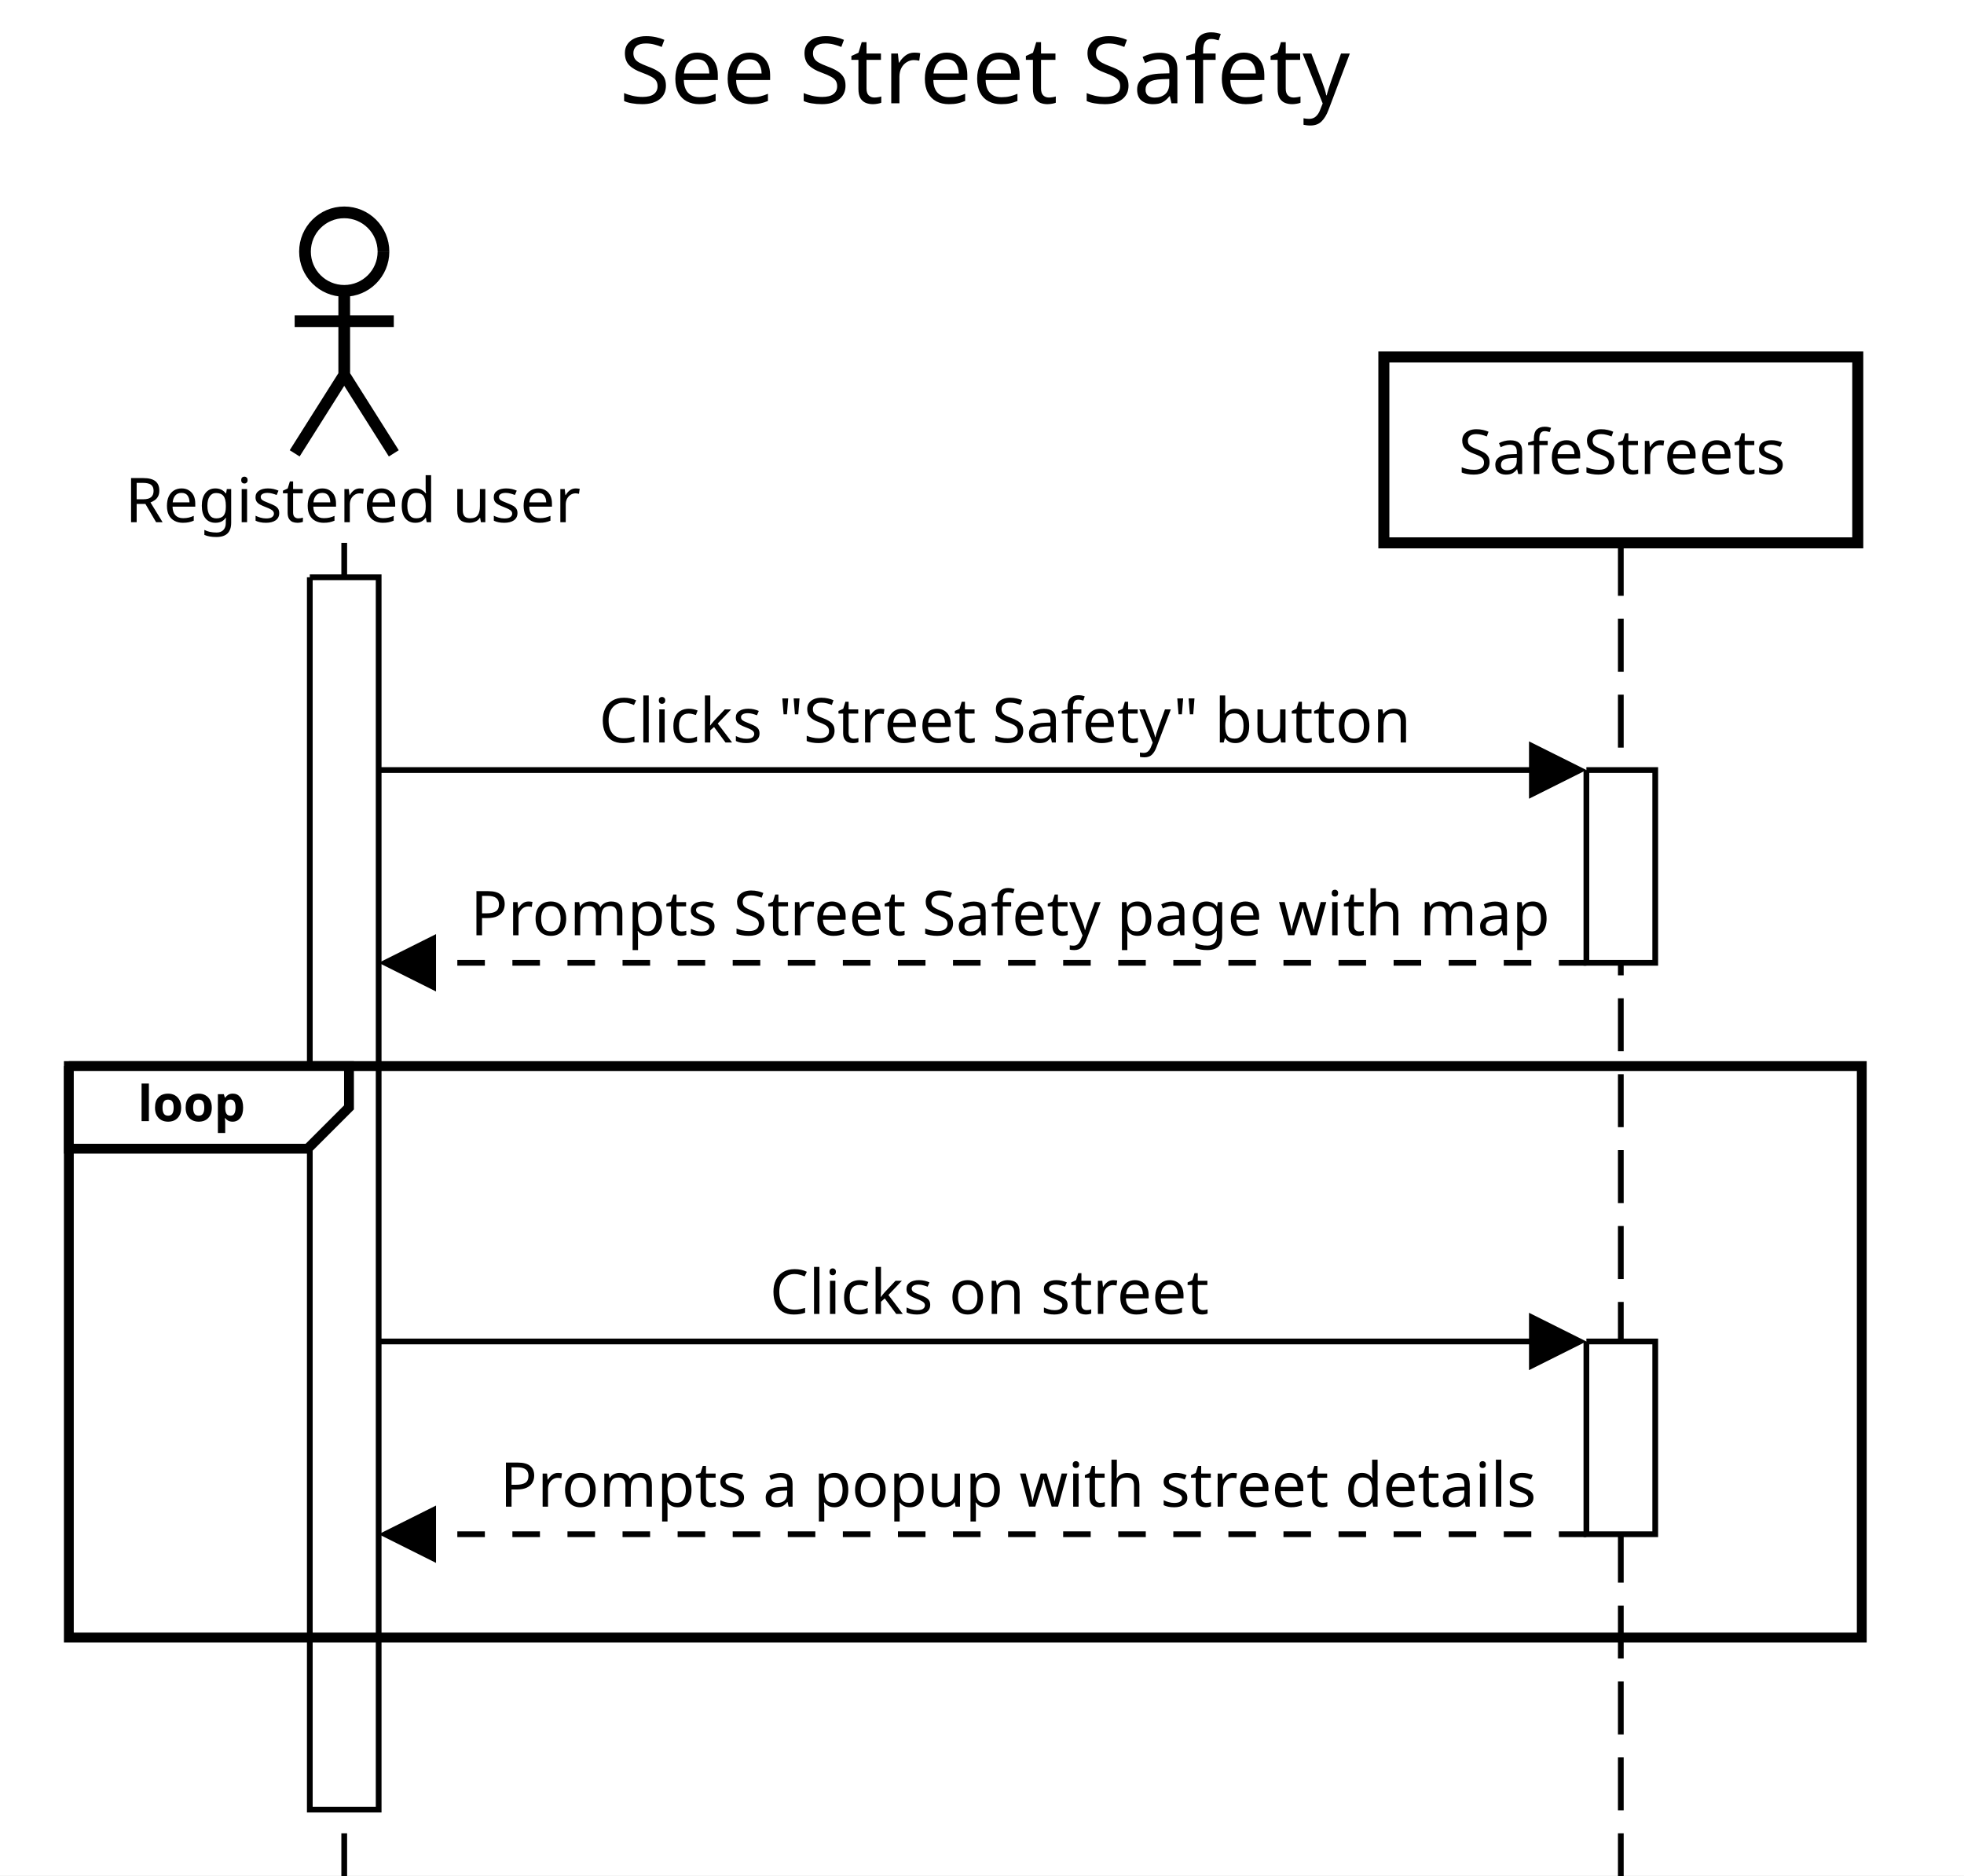
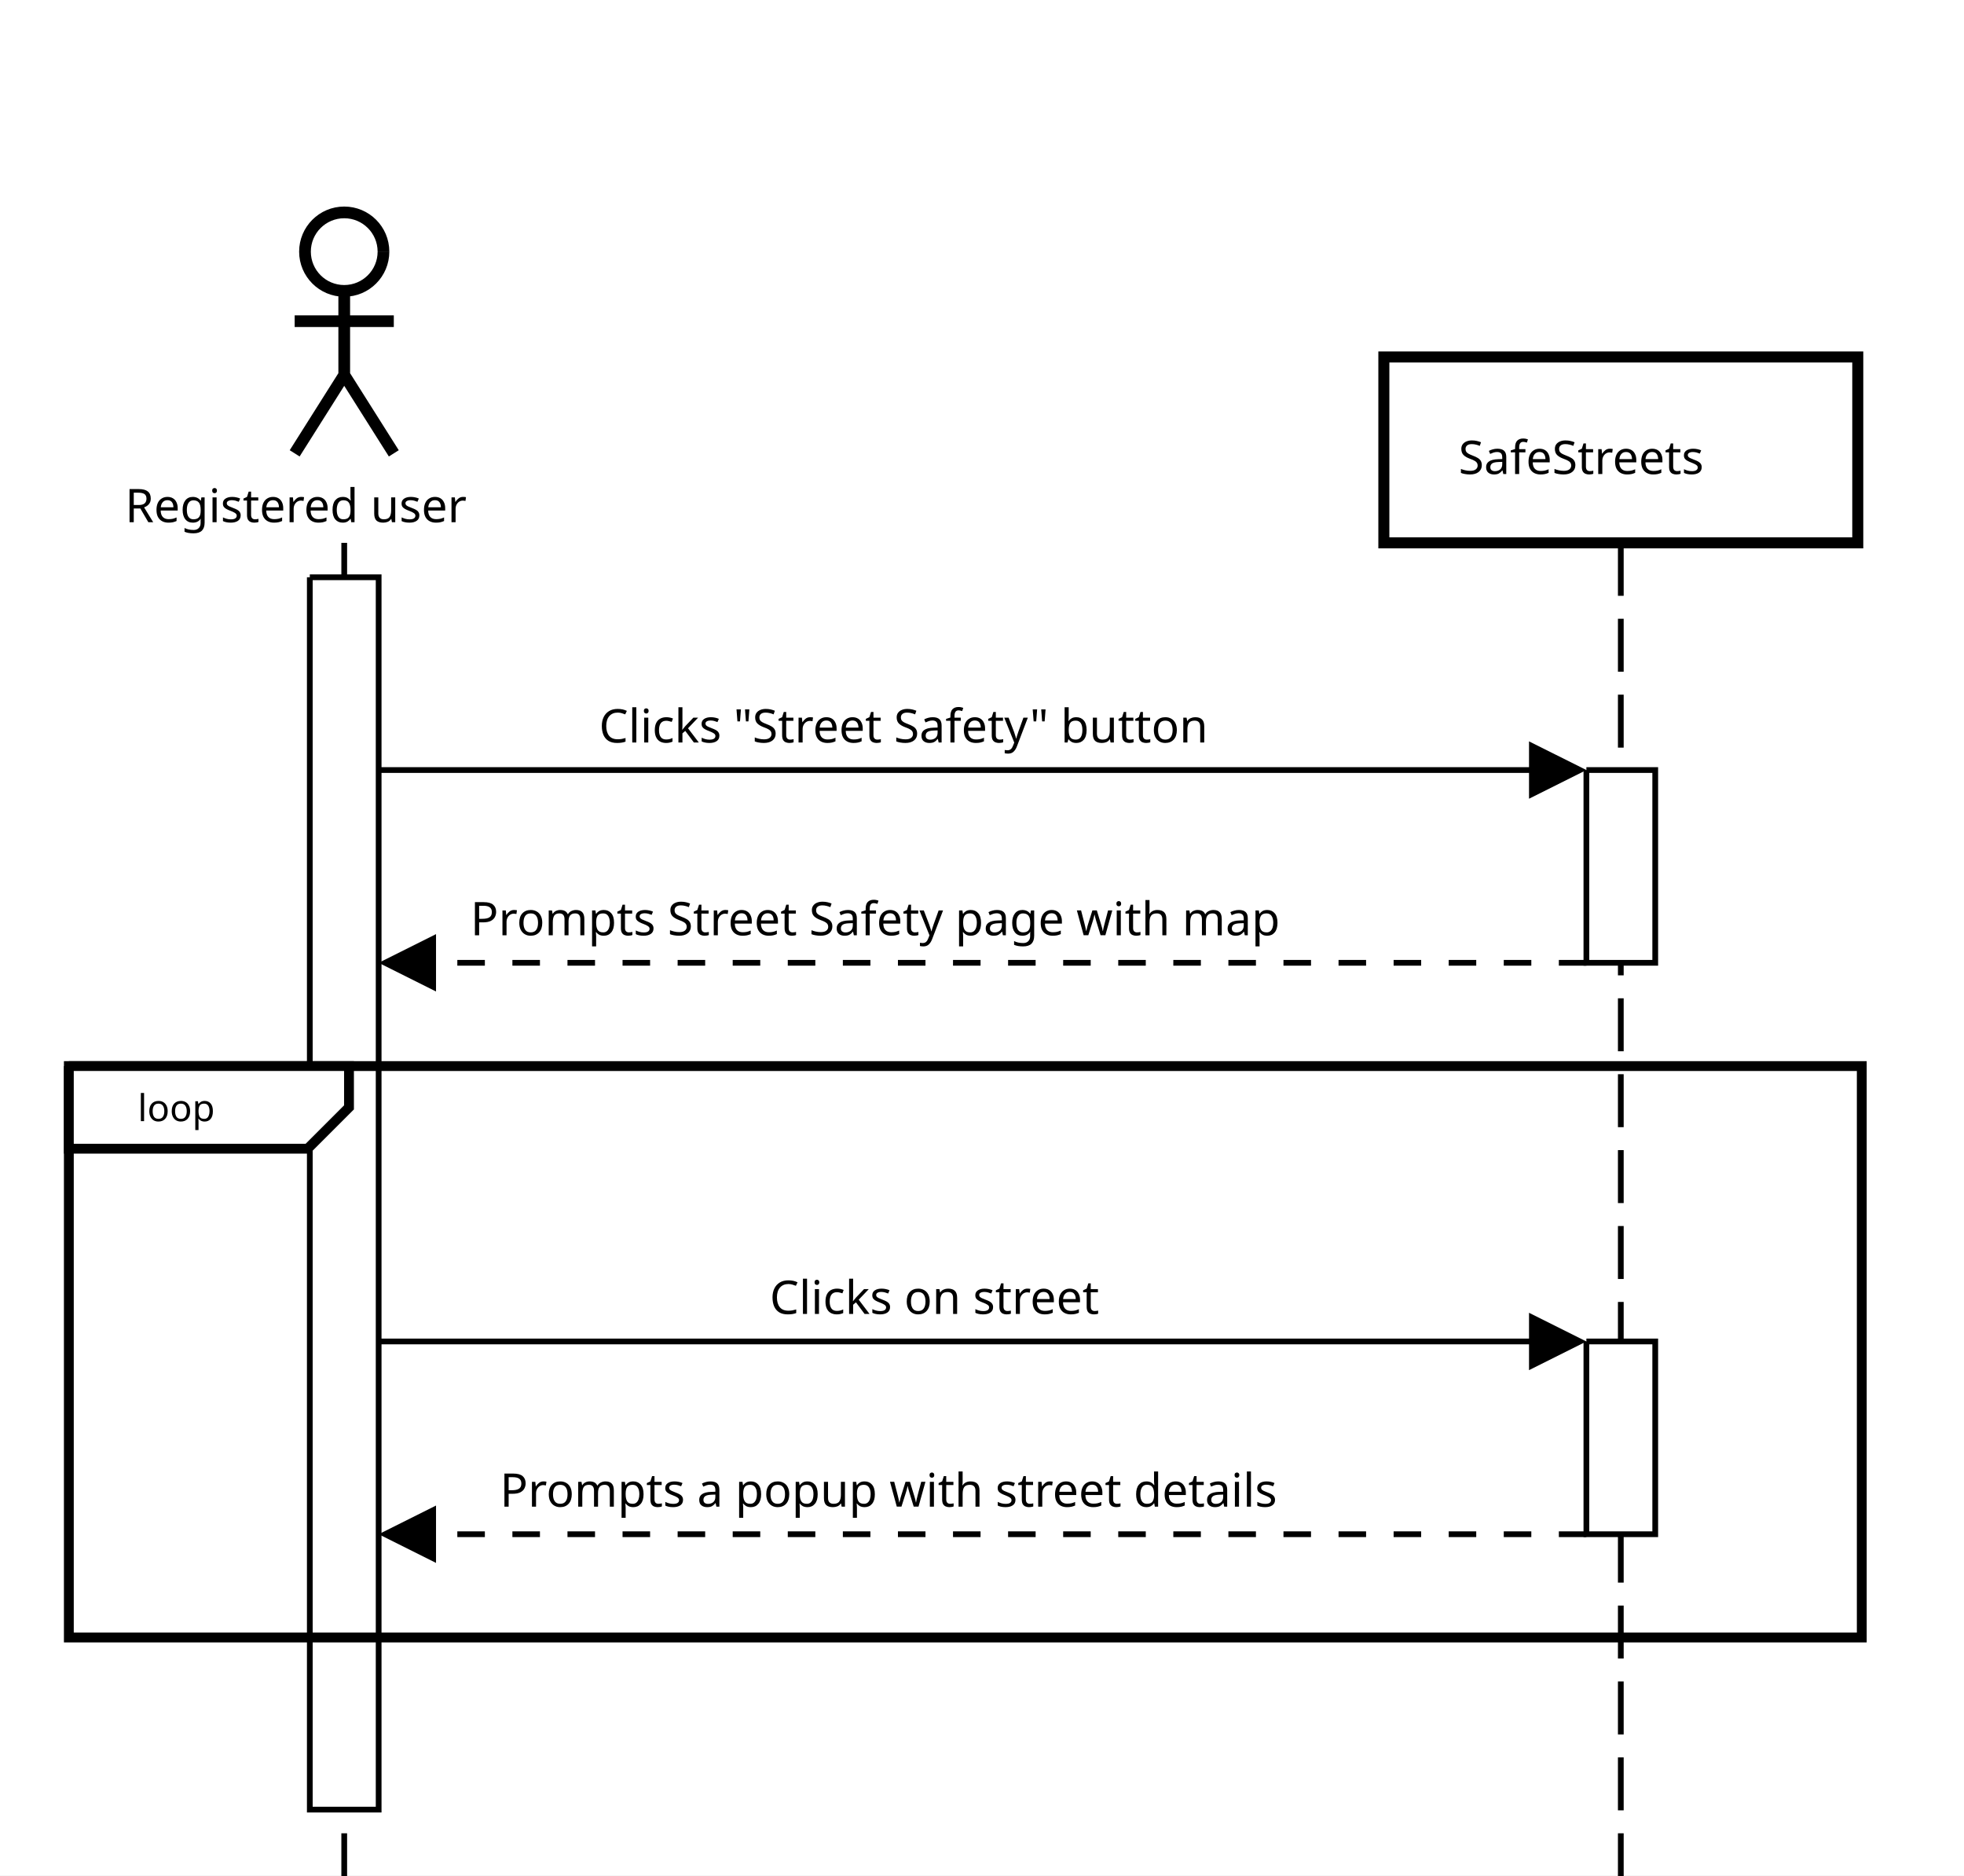
- <svg xmlns="http://www.w3.org/2000/svg" version="1.1" width="466" height="445">
-   <defs />
+ <svg xmlns="http://www.w3.org/2000/svg" version="1.1" id="Layer_1" x="0px" y="0px" width="466px" height="445px" viewBox="0 0 466 445" enable-background="new 0 0 466 445" xml:space="preserve">
  <g>
-     <g />
-     <g />
-     <g />
-     <g />
+     <rect fill="#FFFFFF" width="466" height="445" />
+   </g>
+   <g>
+     <path fill="none" stroke="#000000" stroke-width="1.361" stroke-miterlimit="10" stroke-dasharray="12.566,5.445" d="   M81.676,128.803v316.903" />
+     <path fill="none" stroke="#000000" stroke-width="1.361" stroke-miterlimit="10" stroke-dasharray="12.566,5.445" d="   M384.571,128.803v316.903" />
+   </g>
+   <g>
    <g>
-       <rect fill="white" stroke="none" x="0" y="0" width="466" height="445" />
+       <path fill="#FFFFFF" stroke="#000000" stroke-width="2.777" stroke-miterlimit="10" d="M90.987,59.705    c0.001,5.143-4.166,9.313-9.308,9.314c-5.143,0.002-9.313-4.166-9.314-9.308c-0.001-5.142,4.166-9.312,9.308-9.314    c5.139-0.001,9.308,4.16,9.314,9.299 M81.676,69.016v19.929 M69.915,76.204h23.523 M81.676,88.945l-11.761,18.622 M81.676,88.945    l11.762,18.622" />
    </g>
    <g>
-       <text fill="black" stroke="none" font-family="sans-serif" font-size="16.5pt" font-style="normal" font-weight="normal" text-decoration="normal" x="146.957" y="24.503" text-anchor="start" dominant-baseline="alphabetic">See Street Safety</text>
+       <text transform="matrix(1 0 0 1 29.6758 123.9023)" font-family="'ArialMT'" font-size="11">Registered user</text>
    </g>
-     <g />
+     <path d="M0,0" />
    <g>
-       <path fill="none" stroke="black" paint-order="fill stroke markers" d=" M 81.676 128.803 L 81.676 445.706" stroke-miterlimit="10" stroke-width="1.361" stroke-dasharray="12.566,5.445" />
-       <path fill="none" stroke="black" paint-order="fill stroke markers" d=" M 384.572 128.803 L 384.572 445.706" stroke-miterlimit="10" stroke-width="1.361" stroke-dasharray="12.566,5.445" />
+       <path fill="#FFFFFF" stroke="#000000" stroke-width="2.614" stroke-miterlimit="10" d="M328.348,84.698h112.448v44.105H328.348    V84.698z" />
+     </g>
+     <g>
+       <text transform="matrix(1 0 0 1 346.0723 112.4678)" font-family="'ArialMT'" font-size="11">SafeStreets</text>
+     </g>
+   </g>
+   <g>
+     <path fill="#FFFFFF" stroke="#000000" stroke-width="1.361" stroke-miterlimit="10" d="M73.508,136.971h16.335v292.4H73.508   V136.971" />
+     <path fill="#FFFFFF" stroke="#000000" stroke-width="1.361" stroke-miterlimit="10" d="M376.404,182.709h16.335v45.738h-16.335   V182.709" />
+     <path fill="#FFFFFF" stroke="#000000" stroke-width="1.361" stroke-miterlimit="10" d="M376.404,318.291h16.335v45.738h-16.335   V318.291" />
+     <g>
+       <g>
+         <rect x="139.674" y="161.474" fill="#FFFFFF" width="186.9" height="21.235" />
+       </g>
+       <text transform="matrix(1 0 0 1 142.124 176.1748)" font-family="'ArialMT'" font-size="11">Clicks "Street Safety" button</text>
+     </g>
+     <g>
+       <path fill="none" stroke="#000000" stroke-width="1.361" stroke-miterlimit="10" d="M89.844,182.709h283.838" />
+       <g transform="translate(376.4042,182.7092) translate(-376.4042,-182.7092)">
+         <path d="M362.791,175.903l13.613,6.806l-13.613,6.807V175.903z" />
+       </g>
    </g>
    <g>
      <g>
-         <path fill="white" stroke="black" paint-order="fill stroke markers" d=" M 90.987 59.705 A 9.311 9.311 0 1 1 90.987 59.696 M 81.676 69.016 L 81.676 88.945 M 69.915 76.204 L 93.437 76.204 M 81.676 88.945 L 69.915 107.567 M 81.676 88.945 L 93.437 107.567" stroke-miterlimit="10" stroke-width="2.777" stroke-dasharray="" />
+         <rect x="109.174" y="207.212" fill="#FFFFFF" width="247.9" height="21.235" />
      </g>
-       <g>
-         <g />
-         <text fill="black" stroke="none" font-family="sans-serif" font-size="11pt" font-style="normal" font-weight="normal" text-decoration="normal" x="29.676" y="123.903" text-anchor="start" dominant-baseline="alphabetic">Registered user</text>
-       </g>
-       <path fill="none" stroke="none" />
-       <g>
-         <path fill="white" stroke="black" paint-order="fill stroke markers" d=" M 328.348 84.698 L 440.795 84.698 L 440.795 128.803 L 328.348 128.803 L 328.348 84.698 Z" stroke-miterlimit="10" stroke-width="2.614" stroke-dasharray="" />
-       </g>
-       <g>
-         <g />
-         <text fill="black" stroke="none" font-family="sans-serif" font-size="11pt" font-style="normal" font-weight="normal" text-decoration="normal" x="346.072" y="112.468" text-anchor="start" dominant-baseline="alphabetic">SafeStreets</text>
+       <text transform="matrix(1 0 0 1 111.624 221.9141)" font-family="'ArialMT'" font-size="11">Prompts Street Safety page with map</text>
+     </g>
+     <g>
+       <path fill="none" stroke="#000000" stroke-width="1.361" stroke-miterlimit="10" stroke-dasharray="6.534" d="M376.404,228.447    H92.566" />
+       <g transform="translate(89.84362,228.4478) translate(-89.84362,-228.4478)">
+         <path d="M103.456,221.642l-13.612,6.806l13.612,6.807V221.642z" />
      </g>
    </g>
    <g>
-       <path fill="white" stroke="black" paint-order="fill stroke markers" d=" M 73.508 136.971 L 89.844 136.971 L 89.844 429.371 L 73.508 429.371 L 73.508 136.971" stroke-miterlimit="10" stroke-width="1.361" stroke-dasharray="" />
-       <path fill="white" stroke="black" paint-order="fill stroke markers" d=" M 376.404 182.709 L 392.739 182.709 L 392.739 228.448 L 376.404 228.448 L 376.404 182.709" stroke-miterlimit="10" stroke-width="1.361" stroke-dasharray="" />
-       <path fill="white" stroke="black" paint-order="fill stroke markers" d=" M 376.404 318.291 L 392.739 318.291 L 392.739 364.03 L 376.404 364.03 L 376.404 318.291" stroke-miterlimit="10" stroke-width="1.361" stroke-dasharray="" />
      <g>
-         <g>
-           <rect fill="white" stroke="none" x="139.674" y="161.473" width="186.901" height="21.236" />
-         </g>
-         <text fill="black" stroke="none" font-family="sans-serif" font-size="11pt" font-style="normal" font-weight="normal" text-decoration="normal" x="142.124" y="176.175" text-anchor="start" dominant-baseline="alphabetic">Clicks "Street Safety" button</text>
+         <rect x="180.174" y="297.056" fill="#FFFFFF" width="105.9" height="21.235" />
      </g>
-       <g>
-         <path fill="none" stroke="black" paint-order="fill stroke markers" d=" M 89.844 182.709 L 373.682 182.709" stroke-miterlimit="10" stroke-width="1.361" stroke-dasharray="" />
-         <g transform="translate(376.4042,182.7092) translate(-376.4042,-182.7092)">
-           <path fill="black" stroke="none" paint-order="stroke fill markers" d=" M 362.791 175.903 L 376.404 182.709 L 362.791 189.516 Z" />
-         </g>
-       </g>
-       <g>
-         <g>
-           <rect fill="white" stroke="none" x="109.174" y="207.212" width="247.901" height="21.236" />
-         </g>
-         <text fill="black" stroke="none" font-family="sans-serif" font-size="11pt" font-style="normal" font-weight="normal" text-decoration="normal" x="111.624" y="221.914" text-anchor="start" dominant-baseline="alphabetic">Prompts Street Safety page with map</text>
-       </g>
-       <g>
-         <path fill="none" stroke="black" paint-order="fill stroke markers" d=" M 376.404 228.448 L 92.566 228.448" stroke-miterlimit="10" stroke-width="1.361" stroke-dasharray="6.534" />
-         <g transform="translate(89.84362,228.4478) translate(-89.84362,-228.4478)">
-           <path fill="black" stroke="none" paint-order="stroke fill markers" d=" M 103.456 221.641 L 89.844 228.448 L 103.456 235.254 Z" />
-         </g>
-       </g>
-       <g>
-         <g>
-           <rect fill="white" stroke="none" x="180.174" y="297.056" width="105.901" height="21.236" />
-         </g>
-         <text fill="black" stroke="none" font-family="sans-serif" font-size="11pt" font-style="normal" font-weight="normal" text-decoration="normal" x="182.624" y="311.757" text-anchor="start" dominant-baseline="alphabetic">Clicks on street</text>
-       </g>
-       <g>
-         <path fill="none" stroke="black" paint-order="fill stroke markers" d=" M 89.844 318.291 L 373.682 318.291" stroke-miterlimit="10" stroke-width="1.361" stroke-dasharray="" />
-         <g transform="translate(376.4042,318.2914) translate(-376.4042,-318.2914)">
-           <path fill="black" stroke="none" paint-order="stroke fill markers" d=" M 362.791 311.485 L 376.404 318.291 L 362.791 325.098 Z" />
-         </g>
-       </g>
-       <g>
-         <g>
-           <rect fill="white" stroke="none" x="116.174" y="342.794" width="233.901" height="21.236" />
-         </g>
-         <text fill="black" stroke="none" font-family="sans-serif" font-size="11pt" font-style="normal" font-weight="normal" text-decoration="normal" x="118.624" y="357.496" text-anchor="start" dominant-baseline="alphabetic">Prompts a popup with street details</text>
-       </g>
-       <g>
-         <path fill="none" stroke="black" paint-order="fill stroke markers" d=" M 376.404 364.03 L 92.566 364.03" stroke-miterlimit="10" stroke-width="1.361" stroke-dasharray="6.534" />
-         <g transform="translate(89.84362,364.03) translate(-89.84362,-364.03)">
-           <path fill="black" stroke="none" paint-order="stroke fill markers" d=" M 103.456 357.224 L 89.844 364.03 L 103.456 370.836 Z" />
-         </g>
-       </g>
-       <g>
-         <g />
-         <path fill="none" stroke="black" paint-order="fill stroke markers" d=" M 16.335 252.951 L 441.745 252.951 L 441.745 388.533 L 16.335 388.533 L 16.335 252.951 Z" stroke-miterlimit="10" stroke-width="2.334" stroke-dasharray="" />
-         <path fill="white" stroke="black" paint-order="fill stroke markers" d=" M 16.335 252.951 L 16.335 272.553 L 73.006 272.553 L 82.807 262.752 L 82.807 252.951 L 16.335 252.951" stroke-miterlimit="10" stroke-width="2.334" stroke-dasharray="" />
-         <text fill="black" stroke="none" font-family="sans-serif" font-size="8.8pt" font-style="normal" font-weight="bold" text-decoration="normal" x="32.67" y="266.019" text-anchor="start" dominant-baseline="alphabetic">loop</text>
+       <text transform="matrix(1 0 0 1 182.624 311.7578)" font-family="'ArialMT'" font-size="11">Clicks on street</text>
+     </g>
+     <g>
+       <path fill="none" stroke="#000000" stroke-width="1.361" stroke-miterlimit="10" d="M89.844,318.291h283.838" />
+       <g transform="translate(376.4042,318.2914) translate(-376.4042,-318.2914)">
+         <path d="M362.791,311.485l13.613,6.806l-13.613,6.807V311.485z" />
      </g>
    </g>
-     <g />
-     <g />
+     <g>
+       <g>
+         <rect x="116.174" y="342.795" fill="#FFFFFF" width="233.9" height="21.235" />
+       </g>
+       <text transform="matrix(1 0 0 1 118.624 357.4961)" font-family="'ArialMT'" font-size="11">Prompts a popup with street details</text>
+     </g>
+     <g>
+       <path fill="none" stroke="#000000" stroke-width="1.361" stroke-miterlimit="10" stroke-dasharray="6.534" d="M376.404,364.029    H92.566" />
+       <g transform="translate(89.84362,364.03) translate(-89.84362,-364.03)">
+         <path d="M103.456,357.224l-13.612,6.806l13.612,6.807V357.224z" />
+       </g>
+     </g>
+     <g>
+       <path fill="none" stroke="#000000" stroke-width="2.334" stroke-miterlimit="10" d="M16.335,252.951h425.41v135.582H16.335    V252.951z" />
+       <path fill="#FFFFFF" stroke="#000000" stroke-width="2.334" stroke-miterlimit="10" d="M16.335,252.951v19.602h56.67l9.801-9.801    v-9.801H16.335" />
+       <text transform="matrix(1 0 0 1 32.6704 266.0186)" font-family="'Arial-BoldMT'" font-size="8.8">loop</text>
+     </g>
  </g>
</svg>
